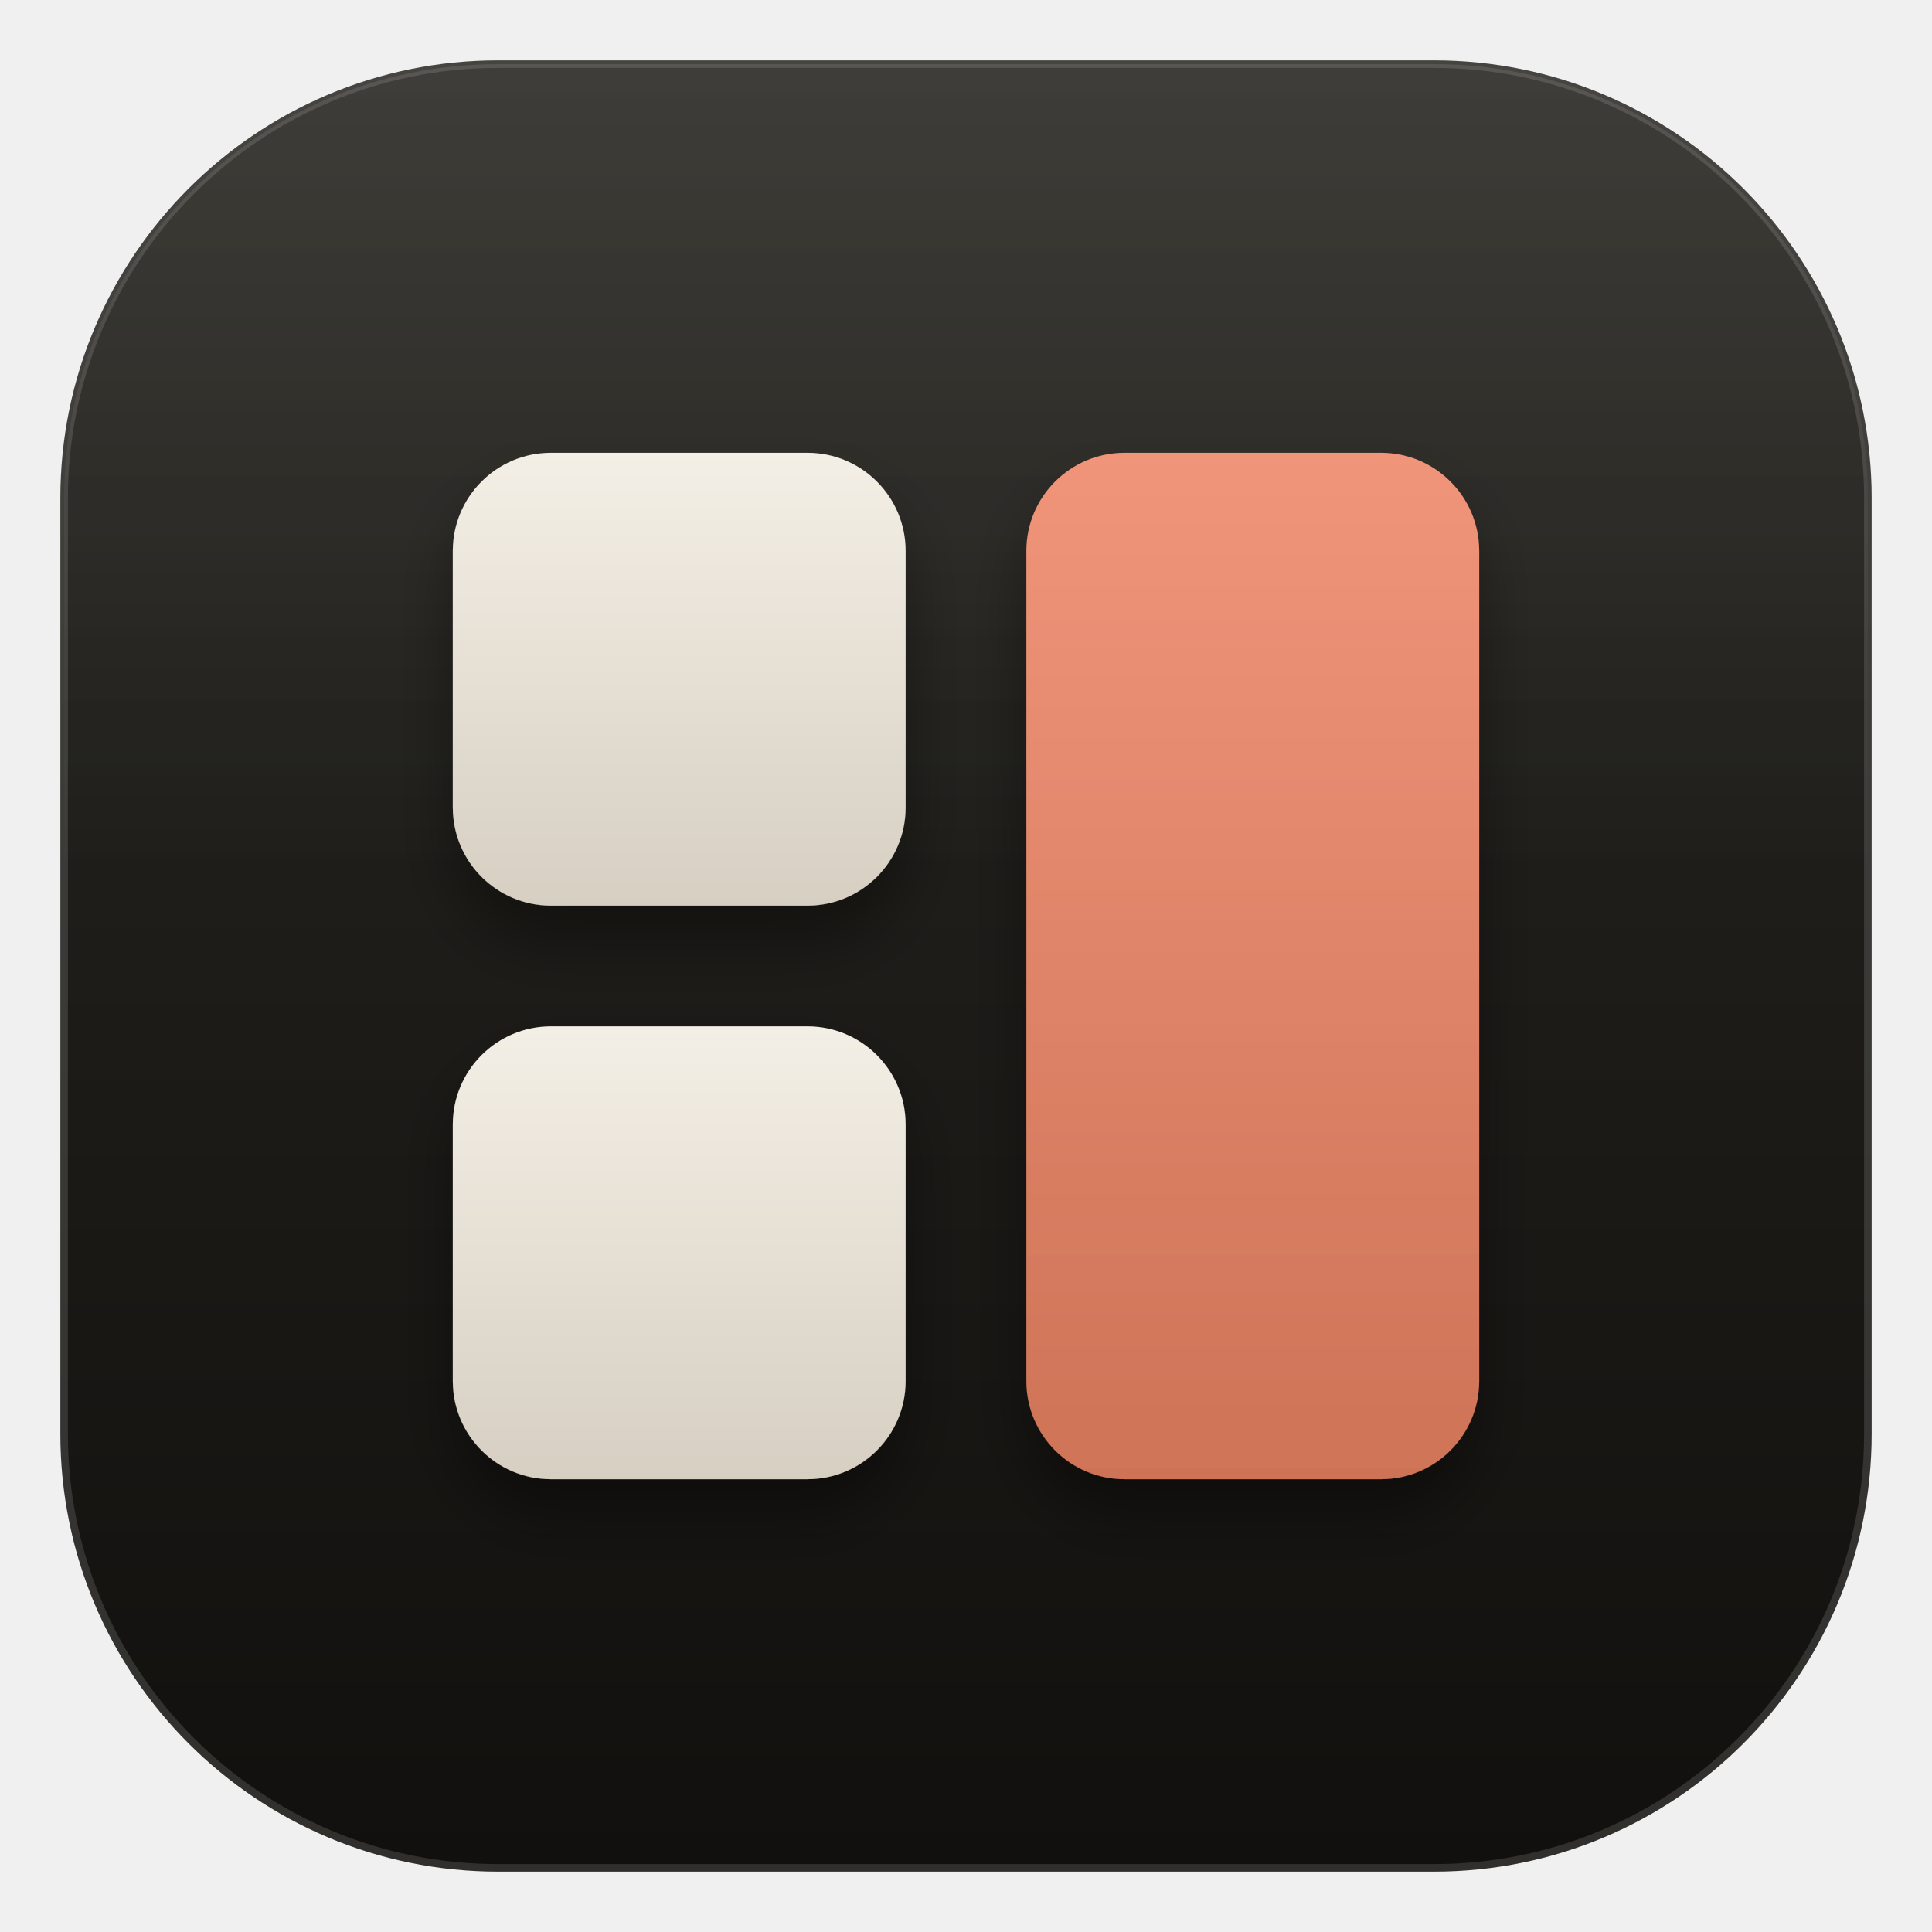
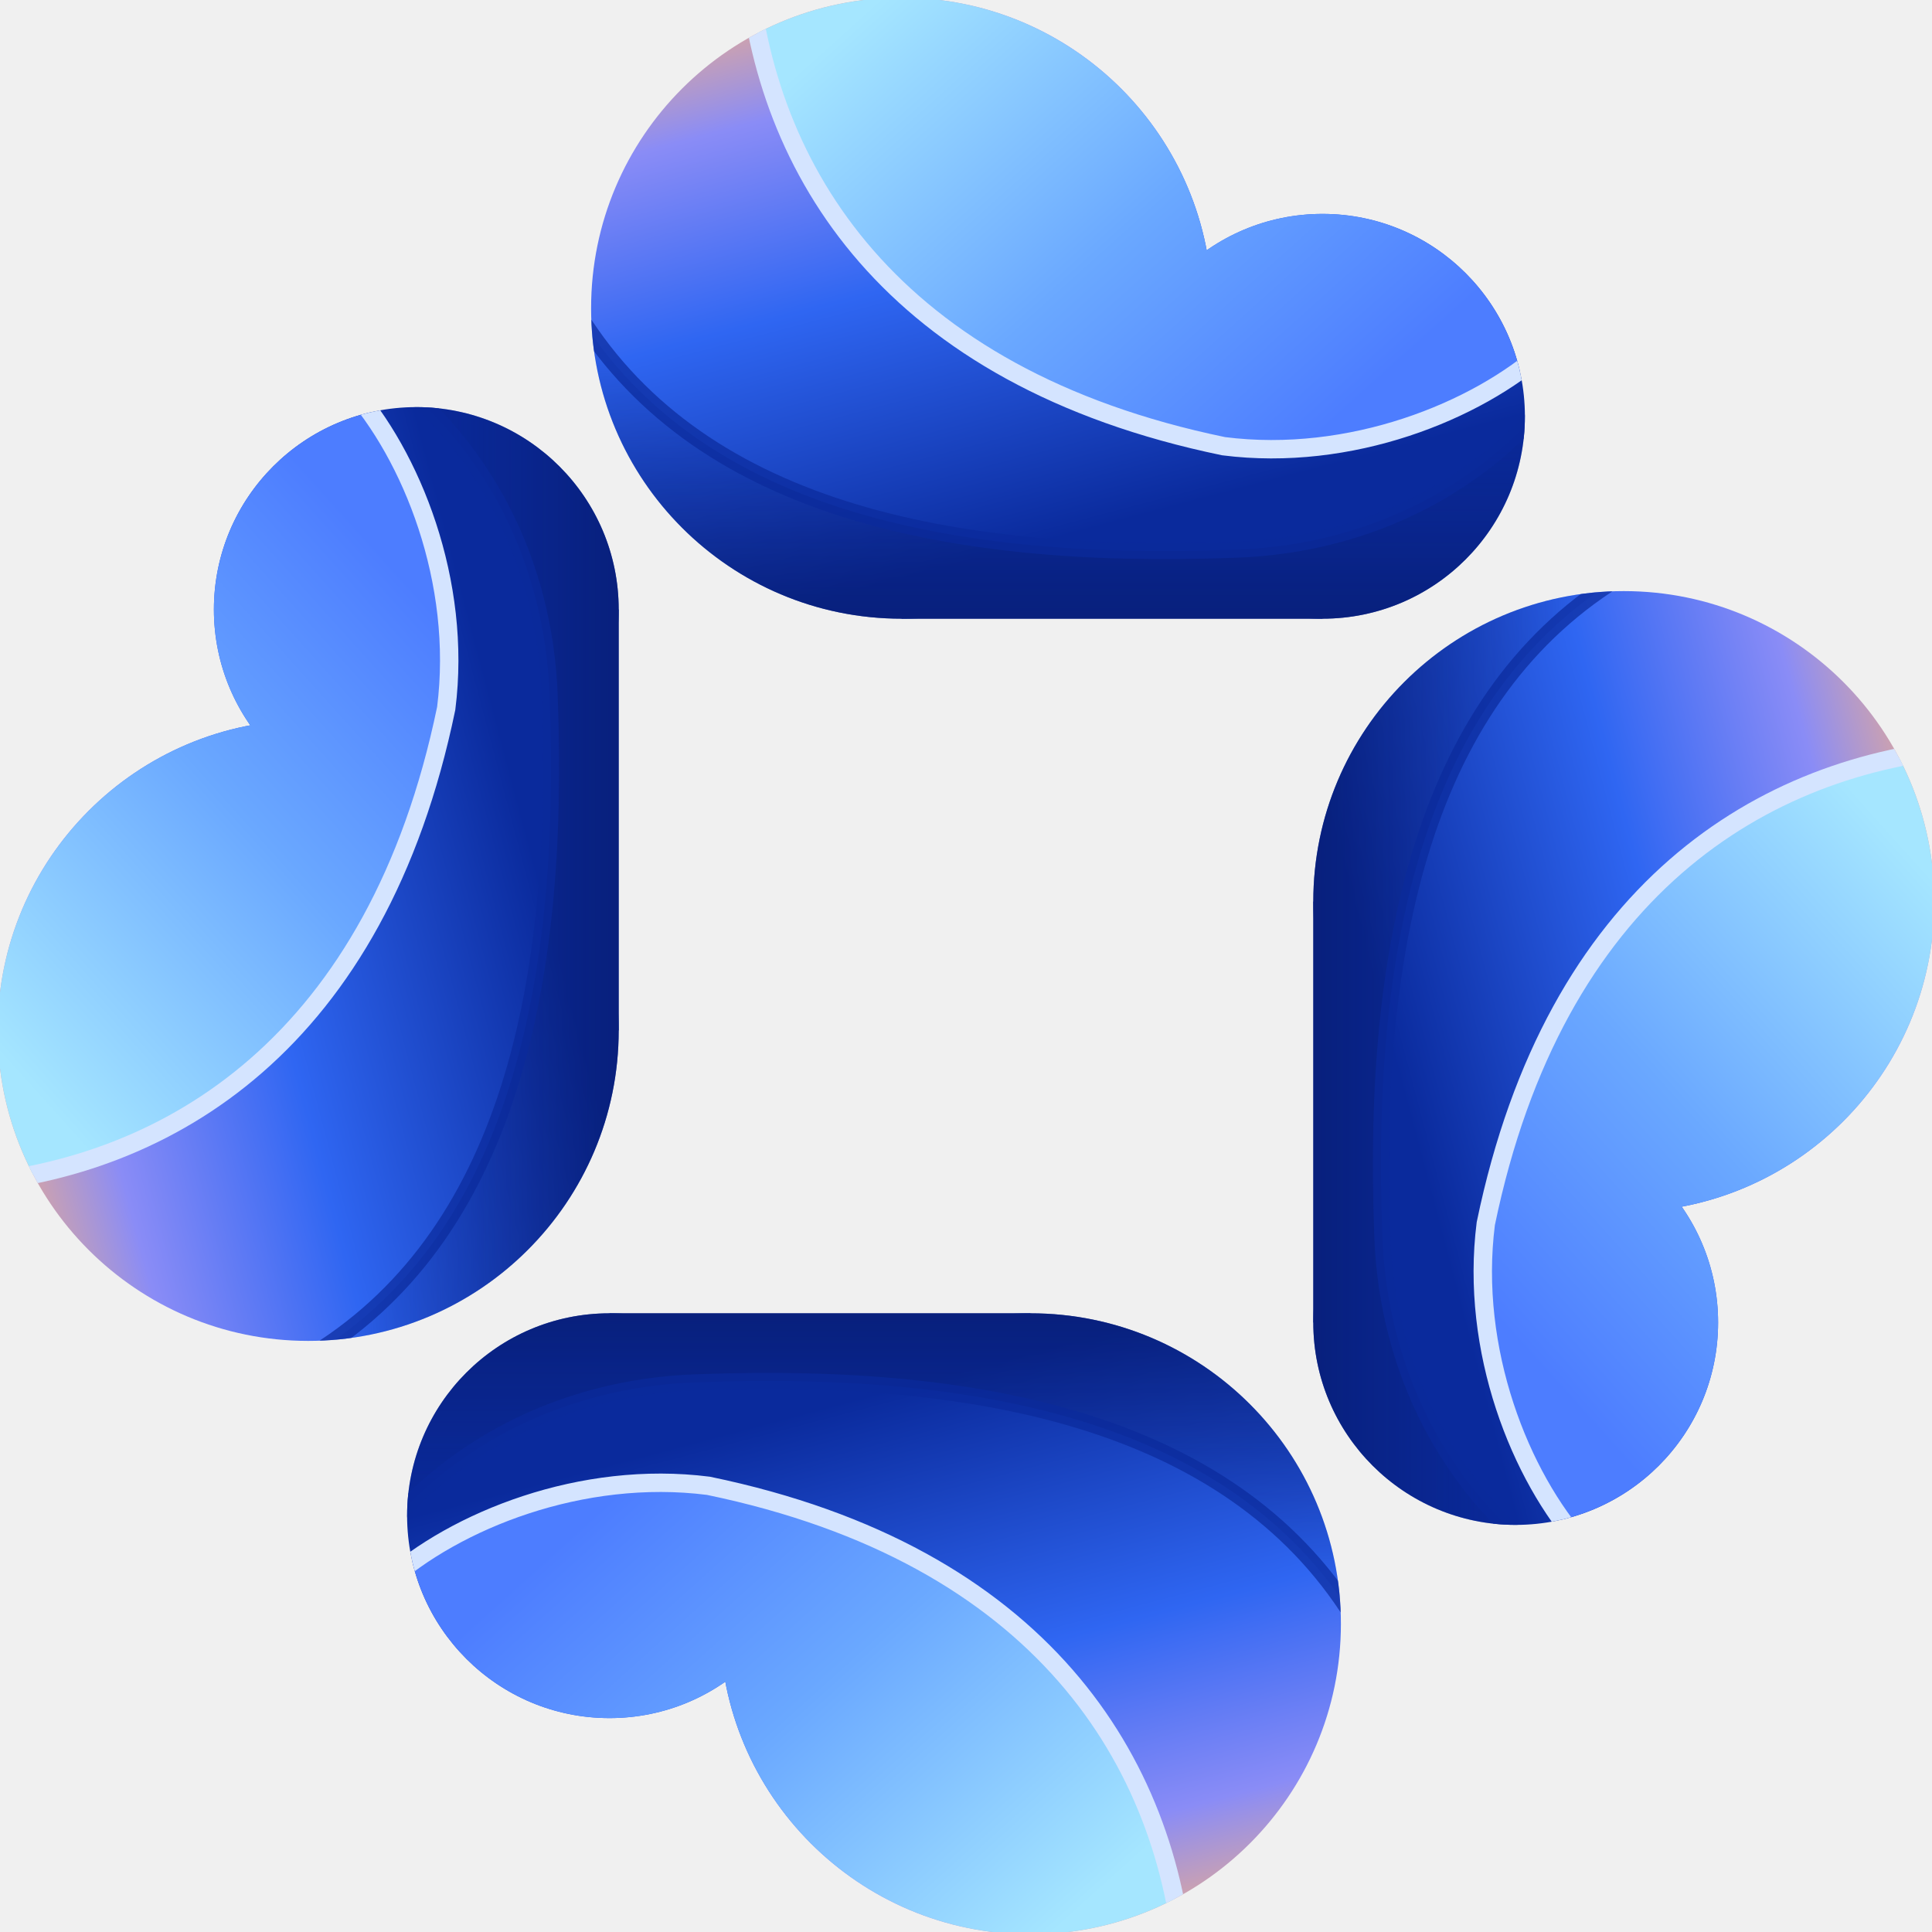
- <svg xmlns="http://www.w3.org/2000/svg" viewBox="0 0 256 256">
+ <svg xmlns="http://www.w3.org/2000/svg" viewBox="-420 -420 840 840">
  <defs>
-     <linearGradient id="pane-bg" x1="0" y1="0" x2="0" y2="1">
-       <stop offset="0" stop-color="#2a2823" />
-       <stop offset="1" stop-color="#11100e" />
+     <linearGradient id="b" gradientUnits="userSpaceOnUse" x1="0" y1="0" x2="70" y2="265">
+       <stop offset="0" stop-color="#ffb27a" />
+       <stop offset=".24" stop-color="#8a8cf6" />
+       <stop offset=".55" stop-color="#2f66f2" />
+       <stop offset="1" stop-color="#0a2a9c" />
    </linearGradient>
-     <linearGradient id="pane-gloss" x1="0" y1="0" x2="0" y2="1">
-       <stop offset="0" stop-color="#fff" stop-opacity=".10" />
-       <stop offset=".45" stop-color="#fff" stop-opacity="0" />
+     <linearGradient id="f" gradientUnits="userSpaceOnUse" x1="120" y1="0" x2="300" y2="200">
+       <stop offset="0" stop-color="#a5e6ff" />
+       <stop offset=".55" stop-color="#6aa8ff" />
+       <stop offset="1" stop-color="#4d7dff" />
    </linearGradient>
-     <linearGradient id="pane-coral" x1="0" y1="0" x2="0" y2="1">
-       <stop offset="0" stop-color="#f0957a" />
-       <stop offset="1" stop-color="#cf7357" />
+     <linearGradient id="d" gradientUnits="userSpaceOnUse" x1="0" y1="150" x2="0" y2="265">
+       <stop offset="0" stop-color="#0a2a9c" stop-opacity=".15" />
+       <stop offset="1" stop-color="#071a6b" stop-opacity=".65" />
    </linearGradient>
-     <linearGradient id="pane-cream" x1="0" y1="0" x2="0" y2="1">
-       <stop offset="0" stop-color="#f4efe6" />
-       <stop offset="1" stop-color="#d6cfc2" />
-     </linearGradient>
-     <filter id="pane-lift" x="-20%" y="-20%" width="140%" height="150%">
-       <feDropShadow dx="0" dy="5" stdDeviation="4" flood-color="#000" flood-opacity=".38" />
-     </filter>
+     <g id="sil">
+       <circle cx="135" cy="130" r="135" />
+       <circle cx="318" cy="177" r="88" />
+       <rect x="135" y="130" width="183" height="135" />
+     </g>
+     <clipPath id="ks">
+       <circle cx="135" cy="130" r="135" />
+       <circle cx="318" cy="177" r="88" />
+       <rect x="135" y="130" width="183" height="135" />
+     </clipPath>
+     <g id="p">
+       <use href="#sil" fill="url(#b)" />
+       <g clip-path="url(#ks)">
+         <path d="M-10 125C40 215 150 240 280 235 340 233 390 205 420 165L420 300-10 300Z" fill="url(#d)" />
+         <path d="M-10 125C40 215 150 240 280 235 340 233 390 205 420 165" fill="none" stroke="#0a2a9c" stroke-opacity=".7" stroke-width="7" />
+         <path d="M68 -20C75 70 130 160 275 190 330 197 385 175 415 148L430 -20Z" fill="url(#f)" />
+         <path d="M68 -20C75 70 130 160 275 190 330 197 385 175 415 148" fill="none" stroke="#d4e4ff" stroke-width="8" />
+       </g>
+     </g>
  </defs>
-   <rect x="8" y="8" width="240" height="240" rx="58" fill="url(#pane-bg)" />
-   <rect x="8.5" y="8.5" width="239" height="239" rx="57.5" fill="url(#pane-gloss)" stroke="#fff" stroke-opacity=".13" />
-   <g filter="url(#pane-lift)">
-     <rect x="60" y="60" width="60" height="60" rx="13" fill="url(#pane-cream)" />
-     <rect x="60" y="136" width="60" height="60" rx="13" fill="url(#pane-cream)" />
-     <rect x="136" y="60" width="60" height="136" rx="13" fill="url(#pane-coral)" />
+   <g id="all">
+     <use href="#p" transform="translate(-163 -416)" />
+     <use href="#p" transform="rotate(90) translate(-163 -416)" />
+     <use href="#p" transform="rotate(180) translate(-163 -416)" />
+     <use href="#p" transform="rotate(270) translate(-163 -416)" />
  </g>
</svg>
